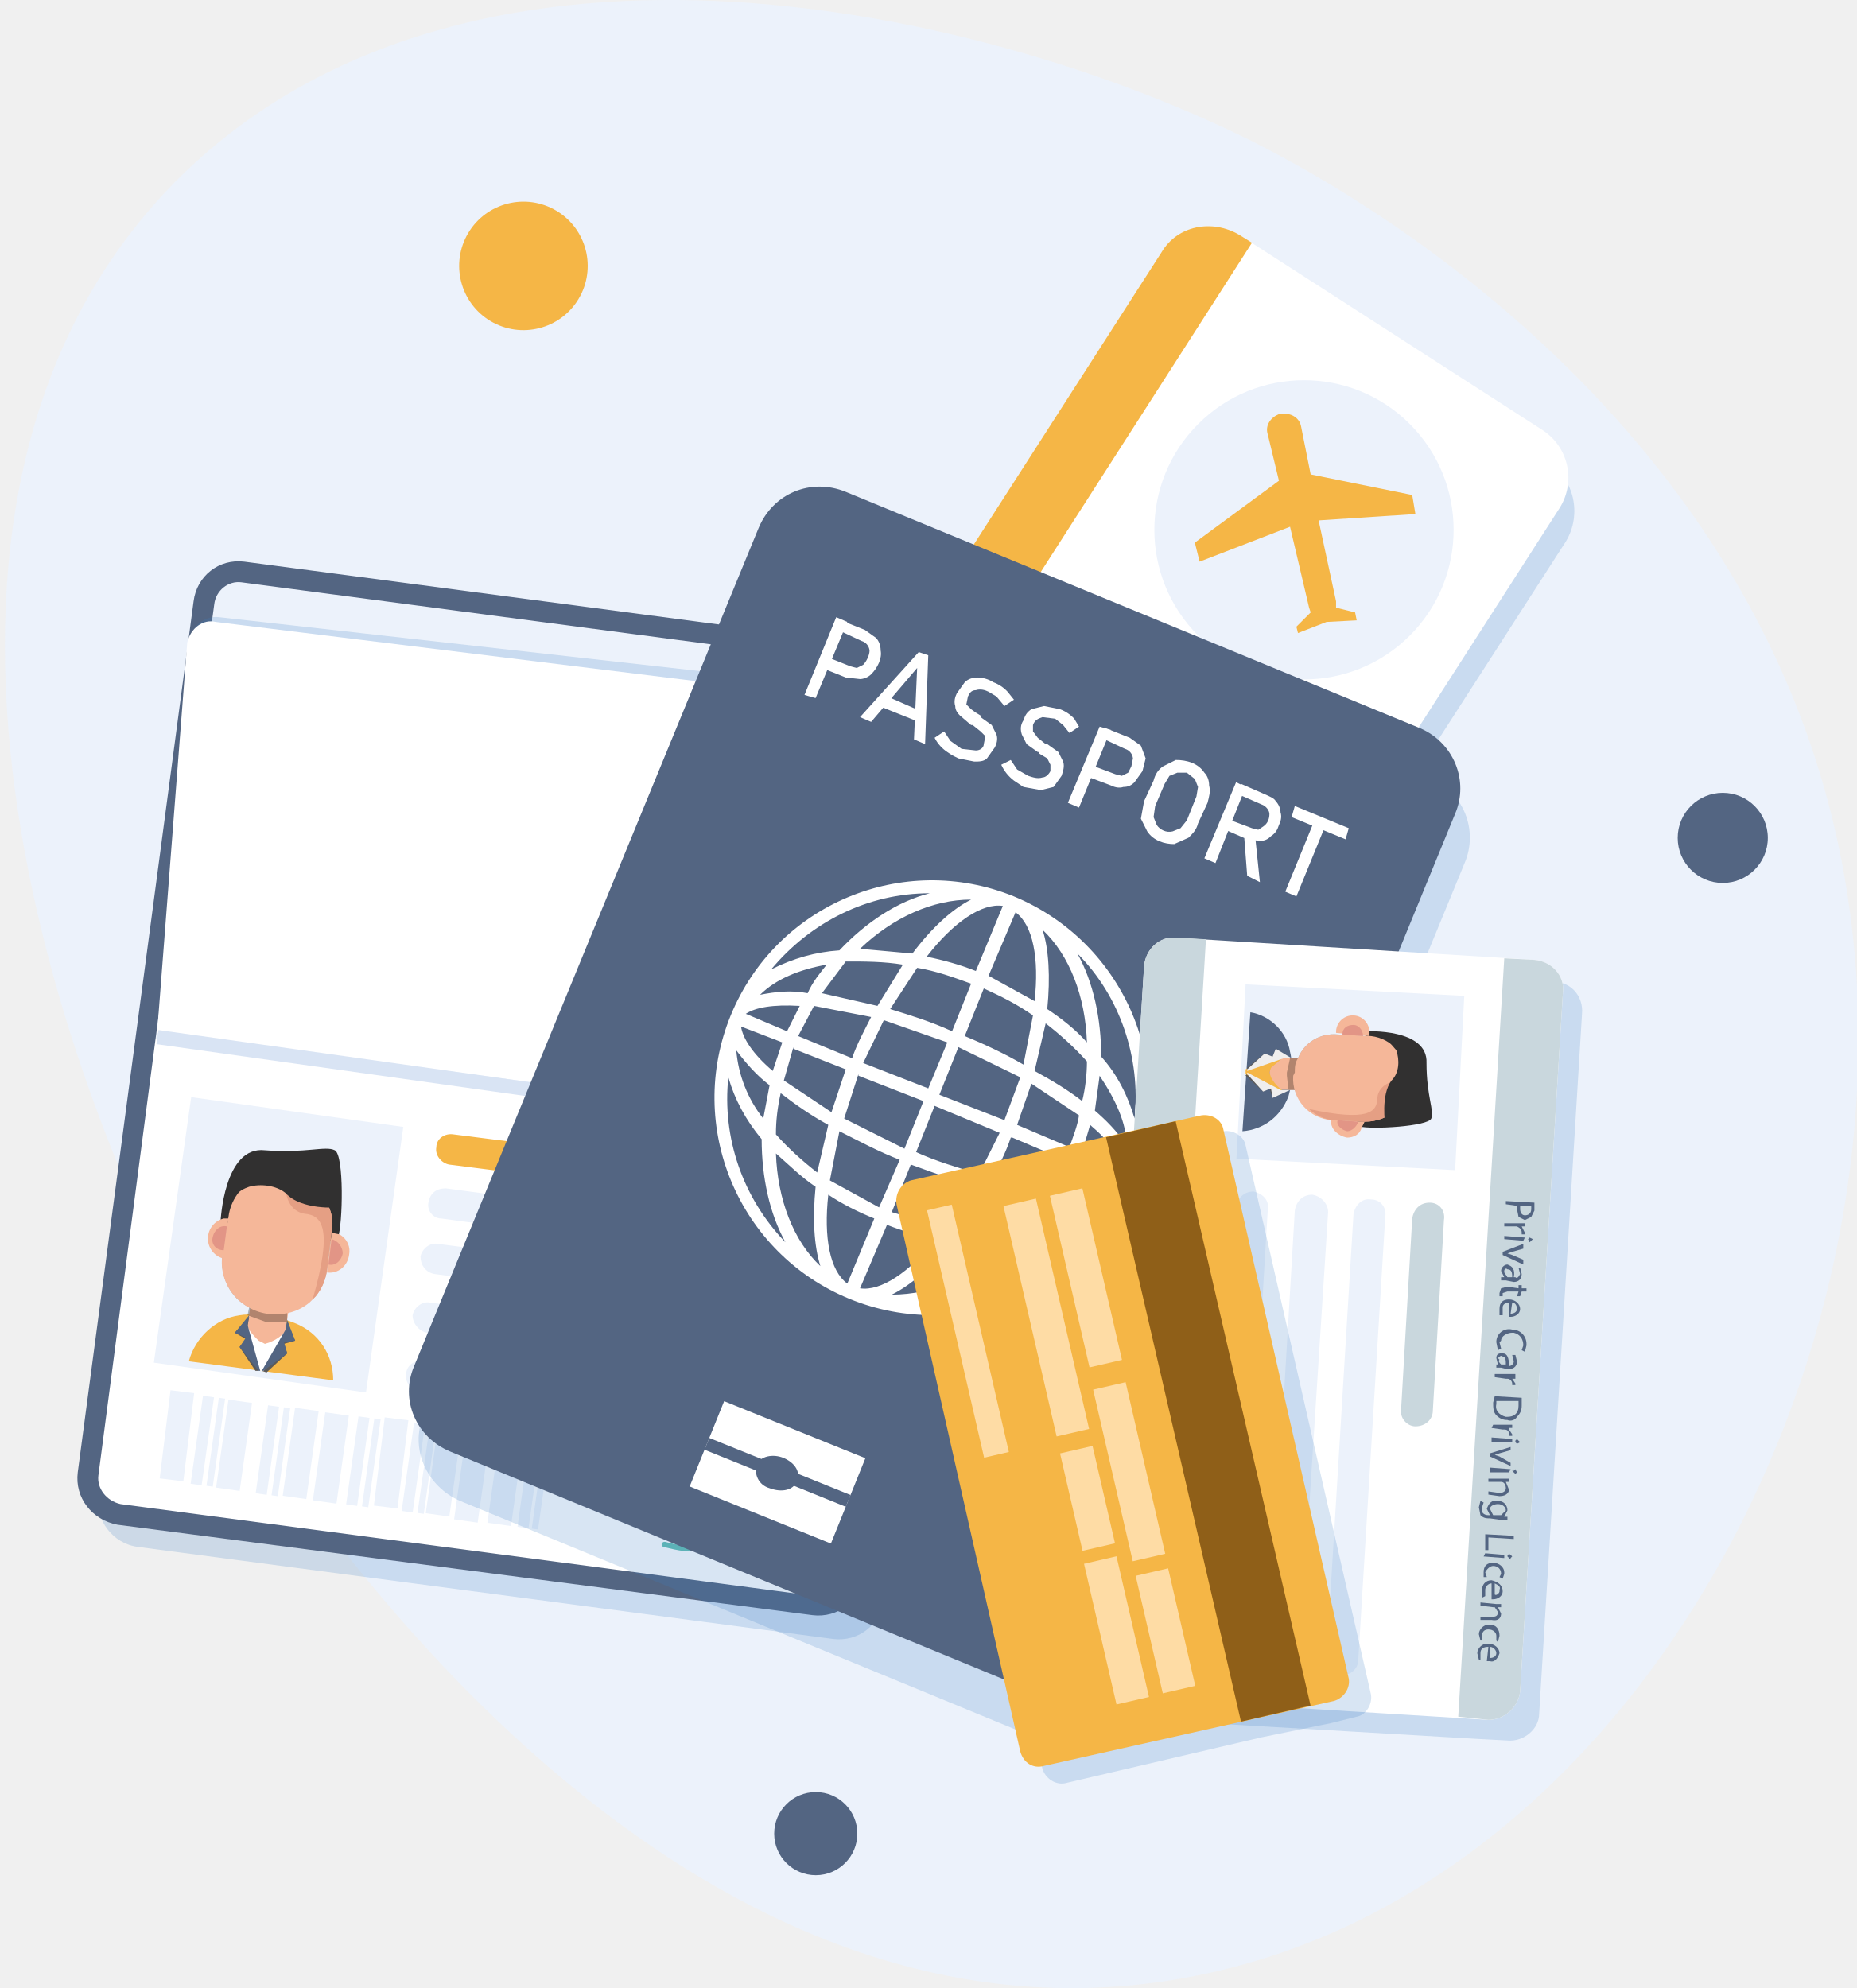
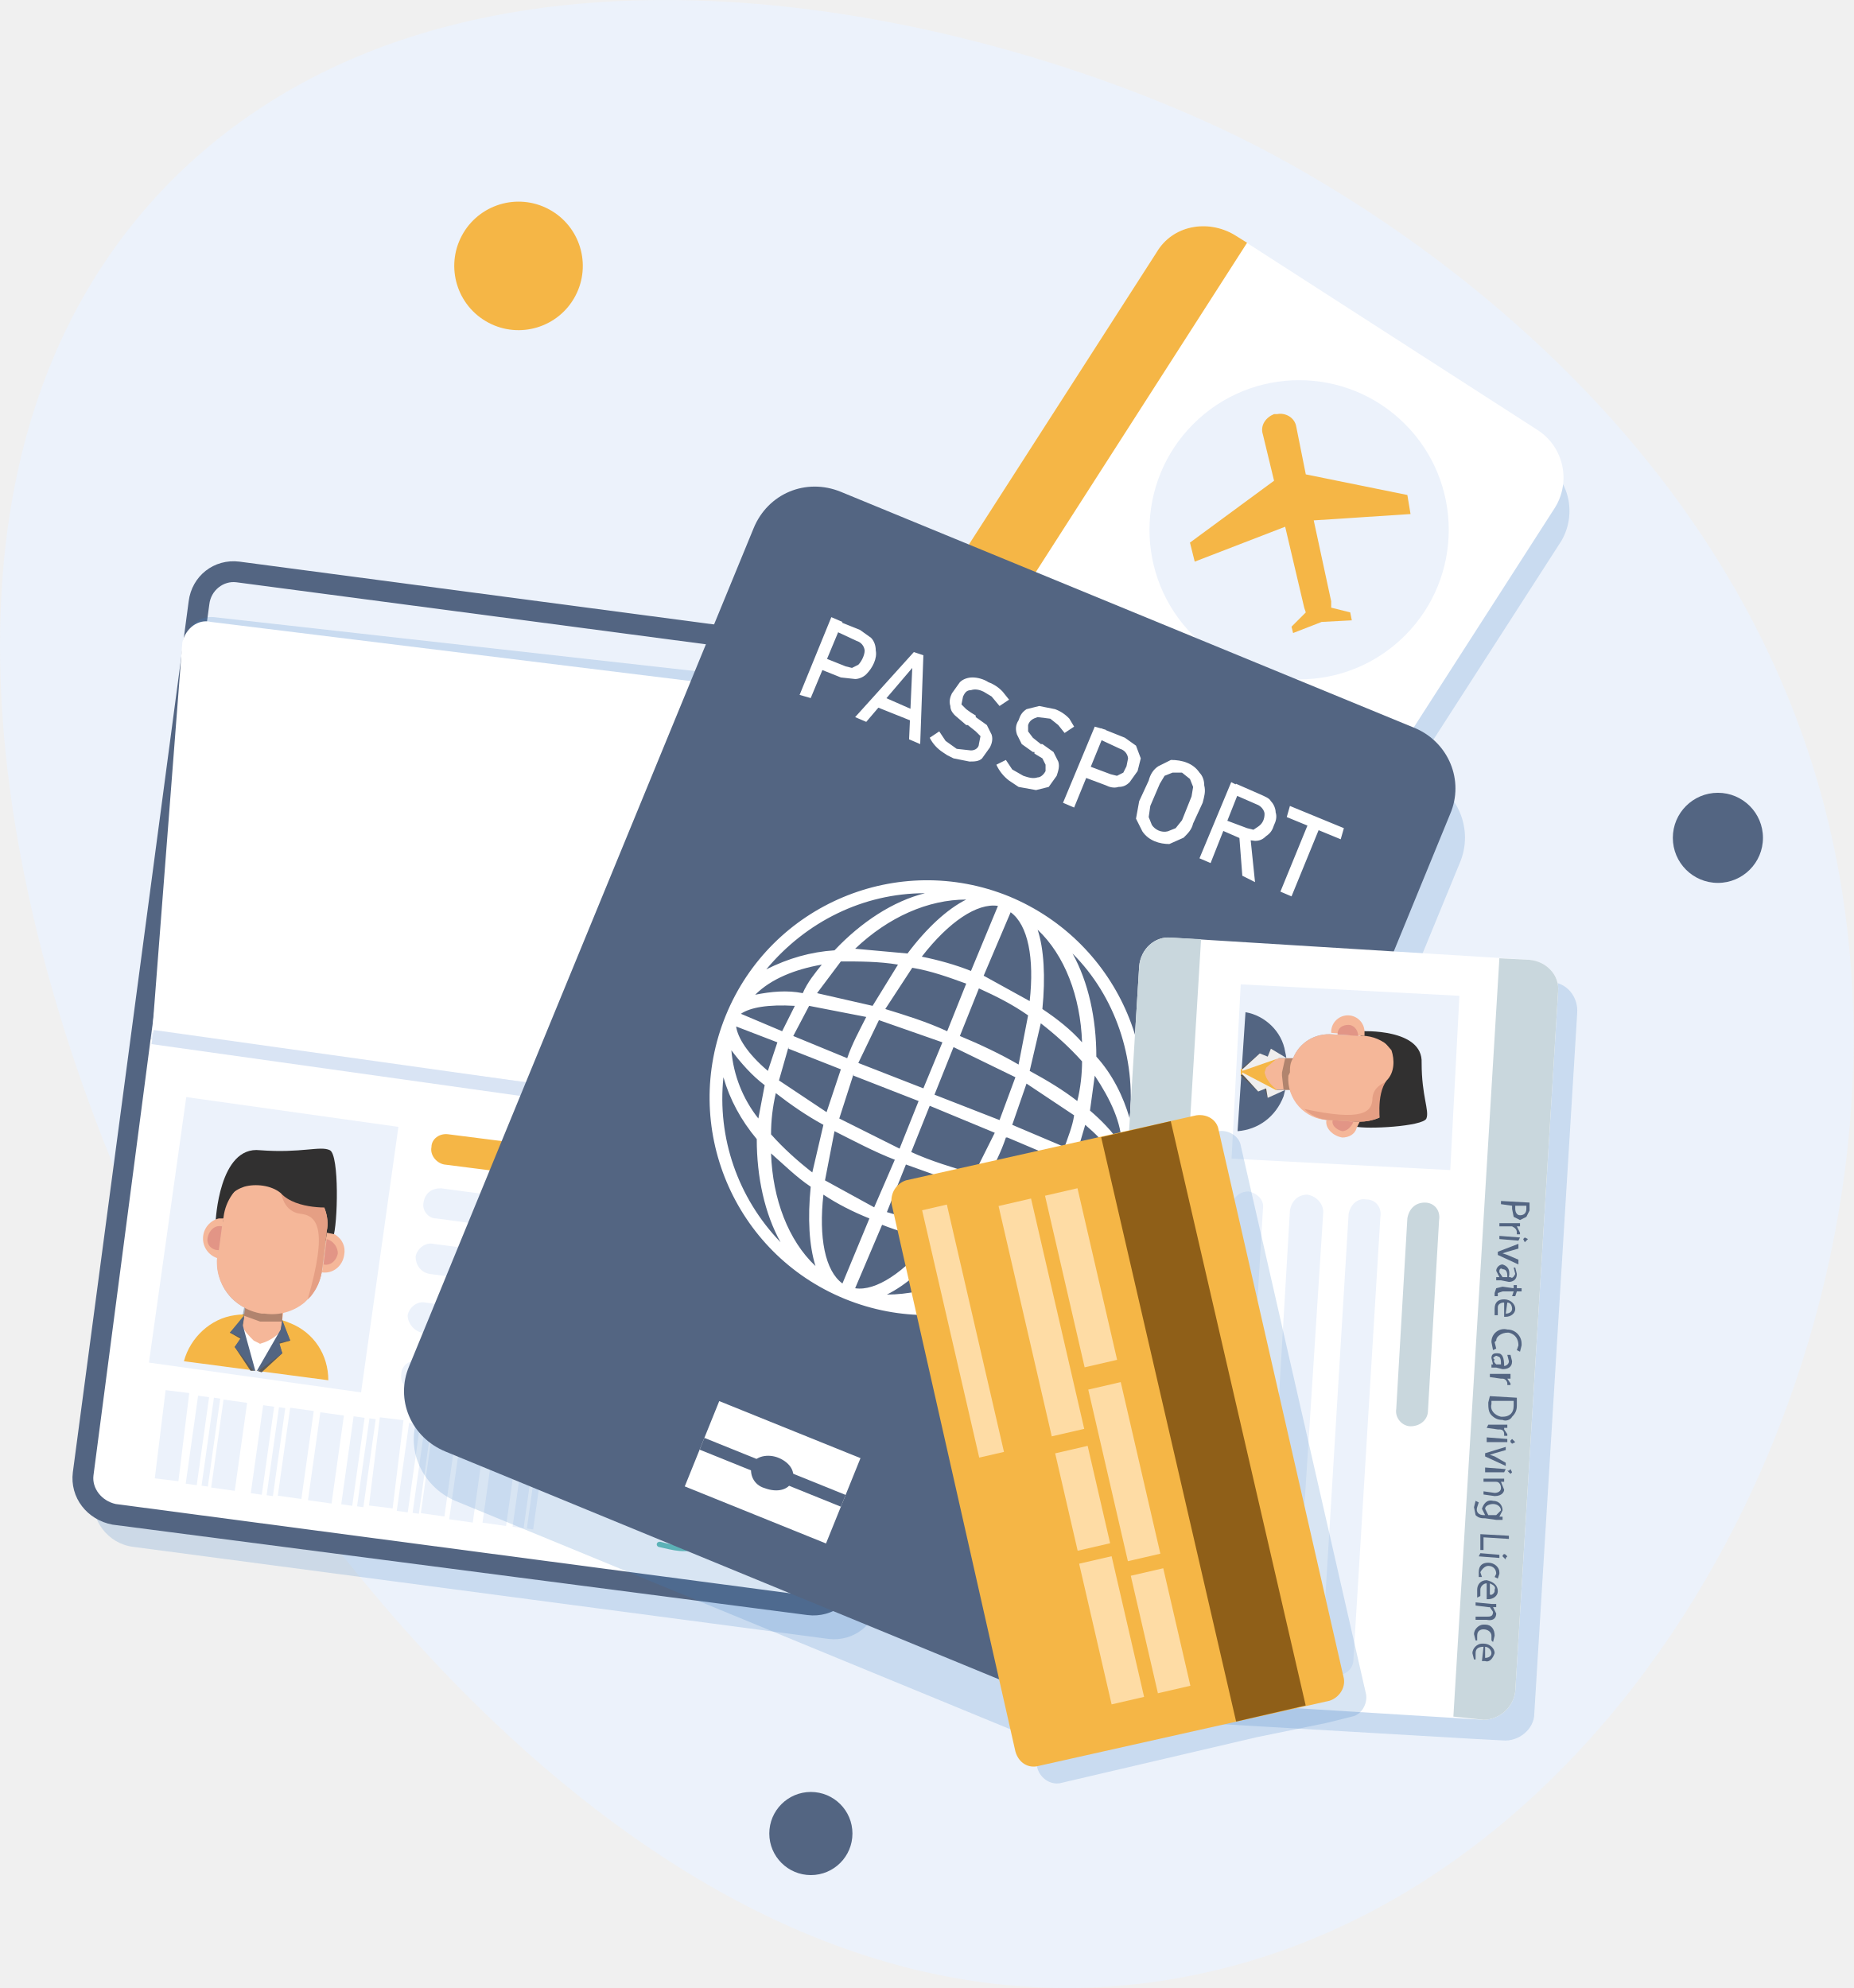
- <svg xmlns="http://www.w3.org/2000/svg" version="1.1" id="Layer_1" x="0" y="0" viewBox="0 0 1170 1253" xml:space="preserve">
+ <svg xmlns="http://www.w3.org/2000/svg" version="1.1" id="Layer_1" x="0" y="0" xml:space="preserve" viewBox="3.1 -0.01 1168.09 1253.08">
  <style>.st0{fill:#ecf2fb}.st1{opacity:.2;fill:#3a7ec1;enable-background:new}.st2{fill:#536582}.st3{fill:#fff}.st4{fill:#f5b646}.st5{fill:#313030}.st6{fill:#f5b799}.st7{opacity:.28;fill:#010101;enable-background:new}.st8{fill:#e29586}.st9{fill:#e59f84}.st10{fill:#5b5a5a}.st13{fill:#efeeee}.st14{fill:#c9d7dd}.st16{fill:#fedca5}</style>
  <g id="Layer_4">
    <path class="st0" d="M750 1246c280-53 454-388 416-670-41-313-329-463-379-488C613 2 291-68 110 115c-200 204-77 570 27 747 27 46 271 449 613 384z" />
    <path class="st1" d="m557 1008 73-549c2-16-9-30-25-32l-438-58c-16-2-30 9-33 25L62 943c-2 15 9 30 25 32l438 58c16 2 30-9 32-25z" />
    <path class="st2" d="m49 928 73-549c2-16 16-27 32-25l438 58c16 2 27 17 25 33l-72 549c-3 15-17 26-33 24L74 961c-16-3-27-17-25-33z" />
    <path class="st3" d="M62 930c-1 8 5 16 14 18l438 58c8 1 16-5 17-14l37-275-470-62-36 275z" />
    <path class="st0" d="m604 443-36 274-470-62 37-274c1-9 9-15 17-14l439 58c8 1 14 9 13 18z" />
    <path class="st1" d="m585 590-16 117-463-61 10-123 4-121c2-8 9-14 18-13l446 50c9 1 15 9 14 18l-13 133z" />
    <path class="st3" d="m574 446-438-54c-8-2-16 4-18 13L99 651l470 62 19-249c1-9-5-17-14-18z" />
    <path transform="rotate(-82 175 785)" class="st0" d="M91 718h169v135H91z" />
    <path class="st4" d="m210 870-91-12c4-15 17-27 32-29a33 33 0 0 1 11 0l14 2a46 46 0 0 1 10 3c15 6 24 20 24 36z" />
    <path class="st5" d="M139 770s2-48 28-45c26 2 38-3 44 0s5 47 2 55-74-10-74-10z" />
    <path class="st6" d="m182 825-2 13c-1 6-7 10-13 9-7-1-12-7-11-12l2-13c0-3 1-5 3-6l1-1 3-1a14 14 0 0 1 12 1l2 2 1 1c2 2 2 5 2 7z" />
    <path class="st7" d="m209 781-3 20c-2 13-12 24-25 26v6h-14l-11-4 1-5c-12-6-18-19-17-32l3-19c2-17 18-30 36-27h2c7 1 14 4 19 10 7 6 10 16 9 25z" />
    <path class="st6" d="m209 776-3 25c-1 6-3 11-7 16l-2 2-2 2a32 32 0 0 1-25 7h-2c-18-3-30-19-28-36l4-25a31 31 0 0 1 17-24c6-3 12-4 18-3l3 1a30 30 0 0 1 16 6l2 3c7 7 11 17 9 26z" />
    <path class="st6" d="M220 791c-1 7-7 12-14 11l3-25 5 1c5 3 7 8 6 13z" />
    <path class="st8" d="M216 790c-1 5-5 8-9 7l2-16c4 1 7 5 7 9z" />
    <path class="st6" d="m144 768-4 25a13 13 0 0 1 1-25h3z" />
    <path class="st8" d="M134 780c-1 4 2 8 7 8l2-15c-4-1-8 2-9 7 0-1 0-1 0 0z" />
    <path class="st9" d="m209 776-3 25c-1 6-3 11-7 16l-2 2c13-45 6-53-5-54-12-2-12-16-12-16l18-2 2 3c7 7 11 17 9 26z" />
    <path class="st10" d="m179 847 2 6-13 12-3-1 15-25 1-6 5 12z" />
    <path class="st3" d="m182 843-4 2v4l-10 13-2 2h-3l-2-5-6-12 1-4-3-3 2-6 1 2c1 3 4 6 7 9l4 2 3-1a27 27 0 0 0 11-8l1 5z" />
    <path class="st2" d="m179 846 2 7-15 11h-1l15-26 1-6 5 13z" />
    <path class="st10" d="M163 864h-2l-10-15 4-5-7-4 9-10-1 6z" />
    <path class="st2" d="M164 864h-1l-12-15 4-6-7-3 9-11-1 6z" />
    <path class="st5" d="M200 743s-15-7-18-7h-13c-6 1-16 6-16 6l-2 3-3 2v2l-2 3 1-1 1 3c2-3 6-5 9-6 7-2 17-1 23 4 10 11 33 9 33 9l-13-18z" />
    <path transform="rotate(-82 333 686)" fill="#d9e4f4" d="M328 450h9v474h-9z" />
    <path class="st4" d="m448 755-165-21c-5-1-9-6-8-11 0-5 5-9 11-8l165 21c5 1 9 6 8 11s-6 9-11 8z" />
    <path class="st0" d="m360 779-82-11c-5 0-9-5-8-10 1-6 5-9 11-9l82 11c5 1 9 6 8 11s-6 9-11 8zm153 55-239-31c-6-1-9-6-9-11 1-5 6-9 11-8l239 31c5 1 9 6 9 11-1 5-6 9-11 8zm-5 37-239-31c-5-1-9-6-9-11 1-5 6-9 11-8l239 31c5 1 9 6 8 11 0 5-5 9-10 8zm-5 37-239-31c-5-1-9-6-8-11 0-5 5-9 10-8l239 31c5 1 9 6 9 11-1 5-6 9-11 8z" />
    <path d="M391 954c6-1 23-5 20-15-3-9-14 6-13 12 3 10 19 3 24-1 12-7 21-18 26-31 1-1 0-2-1-2h-1c-8 4-14 10-19 17l-2 9 1 3c1 4 2 3-2 5l-1 2 1 1 9 3c3 0 7-2 10-4l-3-3-4 6 1 2c6 5 15 0 20-4l-3-1c-1 7-4 14-10 18-8 5-16 3-24 1-3-1-4 2-2 3 9 2 18 5 27 0 7-5 12-13 12-22 1-1 0-2-1-2h-1l-6 4-3 1c-2 0-3 0-3-3v-3h-3c-2 2-5 4-8 3l-6-3v4l5-4v-1c-1-4-3-5-2-10 2-3 3-6 6-8l13-11-3-2c-5 12-14 22-26 29-3 2-6 4-9 4-3 1-8 2-8-4l3-5c3-2 1 2 0 3l-4 2c-3 2-7 3-10 3l-2 3 2 1z" fill="#64bfb4" />
    <path transform="rotate(-83 112 905)" class="st0" d="M84 897h56v15H84z" />
    <path transform="rotate(-82 148 911)" class="st0" d="M120 903h56v15h-56z" />
    <path transform="rotate(-82 128 908)" class="st0" d="M100 904h56v7h-56z" />
    <path transform="rotate(-82 136 909)" class="st0" d="M108 907h56v4h-56z" />
    <path transform="rotate(-82 209 919)" class="st0" d="M181 911h56v15h-56z" />
    <path transform="rotate(-83 246 922)" class="st0" d="M218 915h56v15h-56z" />
    <path transform="rotate(-82 226 921)" class="st0" d="M198 917h56v7h-56z" />
    <path transform="rotate(-82 234 922)" class="st0" d="M206 920h56v4h-56z" />
    <path transform="rotate(-82 189 916)" class="st0" d="M161 909h56v15h-56z" />
    <path transform="rotate(-82 318 933)" class="st0" d="M290 926h56v15h-56z" />
    <path transform="rotate(-82 298 931)" class="st0" d="M270 923h56v15h-56z" />
    <path transform="rotate(-82 169 914)" class="st0" d="M141 910h56v7h-56z" />
    <path transform="rotate(-82 177 915)" class="st0" d="M149 913h56v4h-56z" />
    <path transform="rotate(-82 333 935)" class="st0" d="M305 932h56v7h-56z" />
    <path transform="rotate(-82 341 936)" class="st0" d="M313 934h56v4h-56z" />
    <path transform="rotate(-82 279 928)" class="st0" d="M252 921h56v15h-56z" />
    <path transform="rotate(-82 260 925)" class="st0" d="M232 922h56v7h-56z" />
    <path transform="rotate(-82 268 926)" class="st0" d="M240 925h56v4h-56z" />
    <path class="st1" d="M976 292 793 174l-8-5c-17-11-39-6-49 10L393 713c-11 17-6 39 10 49l9 6 182 117c17 11 39 6 50-11l216-336 6-9 121-188c10-17 5-39-11-49z" />
    <path class="st3" d="m781 148 191 123c17 11 21 33 11 49L640 854a36 36 0 0 1-49 11L399 742a36 36 0 0 1-10-49l343-534c10-17 32-21 49-11z" />
    <path class="st4" d="m781 148 8 5-381 594-9-5a36 36 0 0 1-10-49l343-534c10-17 32-21 49-11z" />
    <circle transform="rotate(-45 822 334)" class="st0" cx="821.9" cy="333.8" r="94.3" />
    <path transform="rotate(-57 752 444)" class="st0" d="M747 318h11v253h-11z" />
    <path class="st4" d="M608 521 473 730c-4 6-12 8-18 4-7-4-9-12-5-18l135-210c4-6 13-8 19-4s8 12 4 19z" />
    <path class="st0" d="m609 614-93 144c-4 6-12 8-19 4-6-4-8-13-4-19l93-144c4-6 12-8 18-4h1c6 4 8 13 4 19z" />
    <path transform="rotate(-57 627 630)" class="st0" d="M429 625h396v10H429z" />
    <path transform="rotate(-57 622 758)" class="st0" d="M611 724h23v67h-23z" />
    <path transform="rotate(-57 653 709)" class="st0" d="M637 676h32v67h-32z" />
    <path transform="rotate(-57 633 741)" class="st0" d="M627 707h11v67h-11z" />
    <path transform="rotate(-57 640 730)" class="st0" d="M636 696h8v67h-8z" />
    <path transform="rotate(-57 675 675)" class="st0" d="M664 642h23v67h-23z" />
    <path transform="rotate(-57 686 658)" class="st0" d="M680 624h11v67h-11z" />
    <path transform="rotate(-57 711 619)" class="st0" d="M695 586h32v67h-32z" />
    <path transform="rotate(-57 733 585)" class="st0" d="M722 552h23v67h-23z" />
    <path transform="rotate(-57 744 568)" class="st0" d="M738 534h11v67h-11z" />
    <path transform="rotate(-57 693 647)" class="st0" d="M689 614h8v67h-8z" />
    <path class="st4" d="m831 328 61-4-2-12-64-13-6-30c-1-6-7-9-12-8h-2c-5 2-9 7-7 13l7 29-53 39 3 12 57-22 12 51 1 3-9 9 1 4 18-7 19-1-1-5-12-3v-4l-11-51zm4 63z" />
    <path class="st1" d="M901 490 539 341c-22-9-46 1-55 22L267 892c-9 21 2 45 23 54l362 149c21 9 45-1 54-23l217-528c9-21-1-45-22-54z" />
    <path class="st2" d="M646 1064 284 915c-22-9-32-33-23-54l217-528c9-22 33-32 55-23l362 149c21 9 31 33 22 54l-217 529c-9 21-33 31-54 22z" />
    <path class="st3" d="M639 565a137 137 0 1 0 75 179c29-70-5-150-75-179zm76 140c-4-14-11-28-21-39 0-24-5-47-15-65 27 27 40 66 36 104zm-33 21 5-17c13 11 20 21 20 28l-25-11zm-8-3-33-14 9-26 30 20c-1 7-4 14-6 20zm-41-17-41-16 12-30 39 19-10 27zm-25-53 12-30c11 5 21 10 31 17l-6 31c-12-7-25-13-37-18zm15-38 17-40c11 8 15 29 12 56l-29-16zm-8-3c-10-4-21-7-31-9 17-22 35-34 48-32l-17 41zm-3 8-12 30c-13-6-26-10-39-14l17-26c12 2 23 6 34 10zm-15 37-12 29-41-16 13-27 40 14zm-60 10-34-14 10-19 36 7c-4 8-9 17-12 26zm-41-17-26-11c6-4 17-6 34-5l-8 16zm-29-3 26 10-6 18c-13-11-19-21-20-28zm33 14 33 13-9 27-30-20 6-21v1zm41 17 41 16-12 30-38-19 9-28v1zm26 53-13 30-31-17 6-31c12 6 25 13 38 18zm-16 37-17 41c-11-8-15-29-12-56 9 6 19 11 29 15zm8 4c10 4 21 7 31 9-17 21-35 33-48 31l17-40zm3-8 12-30 39 14-17 26-34-10zm15-37 12-30 41 17-13 26c-13-4-27-8-40-14v1zm61-10 33 14-10 19-36-7c5-9 9-17 12-26h1zm40 17 26 10c-5 5-17 7-34 6l8-16zm12-34 3-22c10 15 17 30 17 44-6-9-13-16-20-22zm-8-6c-9-7-19-13-30-19l7-30c9 7 18 15 26 24 0 8-1 17-3 25zm-22-58c2-20 1-38-3-50 17 16 27 42 28 71-7-8-16-15-25-21zm-85-35-33-3c21-20 46-31 70-31-12 6-25 18-37 34zm-6 7-16 26-35-8 15-20c12 0 24 0 36 2zm-60 18c-10-2-20-1-30 1 10-10 25-16 42-19-4 5-9 11-12 18zm-24 58-4 21a80 80 0 0 1-17-43c6 8 13 16 21 22zm7 5c9 7 19 14 30 20l-7 30c-9-7-18-15-26-24 0-9 1-17 3-26zm22 59c-2 20-1 37 3 50-17-16-27-42-28-71 8 7 16 15 25 21zm85 35 33 3a98 98 0 0 1-70 30c12-6 25-17 37-33zm6-7 16-26c12 3 23 6 35 7l-15 20c-12 1-24 0-36-1zm61-18c9 1 19 1 29-1a79 79 0 0 1-42 19l13-18zm-80-195c-20 5-40 18-57 36-15 1-29 5-43 12 25-30 61-48 100-48zM459 679c4 14 11 27 21 39 0 24 5 47 15 65-27-28-40-66-36-104zm129 142c20-6 40-18 57-36 15-1 29-5 43-12-25 30-61 47-100 48zm-61-432 7 3-20 48-7-2 20-49zm-6 25 15 6 4 1 4-2c2-2 4-6 4-9a7 7 0 0 0-5-6l-15-7 2-6 15 6 7 5c2 2 3 5 3 8 1 5-2 11-6 15-2 2-5 3-7 3l-9-1-15-6 3-7zm58-3 6 2-2 56-7-3 2-45-29 34-7-3 37-41zm-22 27 25 11-3 6-25-10 3-7zm43 38-3-2c-3-2-6-5-8-9l6-4 4 6 7 5 9 1c3 0 5-2 5-4l1-5-3-3-5-4h-1l-7-6c-1-1-3-3-3-6-1-3 0-6 1-8l5-7c2-2 5-3 8-3s7 1 10 3a23 23 0 0 1 9 6l4 5-6 4-5-6-5-3c-2-1-5-2-8-1-3 0-4 2-5 4l-1 5 3 3a47 47 0 0 0 6 4v1l7 5 3 6c1 3 0 6-1 8l-5 7c-2 2-5 2-8 2l-10-2-4-2zm42 18-3-2a26 26 0 0 1-8-10l6-3 4 6 7 4c3 1 6 2 9 1 2 0 4-2 5-4v-4l-2-4-5-3v-1h-1l-7-5-3-6c-1-3-1-6 1-9 1-3 2-5 5-7l8-2 10 2a23 23 0 0 1 9 6l3 5-6 4-4-5-5-4-8-1c-3 1-5 2-6 5v4l3 4 5 4h1l7 5 3 6c1 3 0 6-1 9l-5 7-8 2-11-2-3-2zm51-36 7 2-20 49-7-3 20-48zm-6 24 16 6 4 1 4-2 2-4 1-5a7 7 0 0 0-5-6l-15-7 3-6 15 6 7 5 3 8-2 8-5 7c-2 2-4 3-7 3-3 1-6 0-8-1l-16-6 3-7zm36 42-4-8 2-11 6-13c1-4 3-7 6-9l8-4c7 0 14 2 18 8 2 2 3 5 3 8 1 4 0 7-1 11l-6 13c-1 4-3 6-6 9l-9 4c-6 0-13-2-17-8zm16 0 5-2 4-5 6-15 1-6-2-5-5-4h-6l-5 2-3 5-6 14-1 7 2 5c2 3 6 5 10 4zm40-31 6 3-19 48-7-3 20-48zm-6 23 16 6 4 1 3-2c3-2 4-5 4-8 0-2-2-5-5-6l-16-7 3-6 16 7c2 1 5 2 6 4 2 2 3 5 3 7 1 3 0 6-1 8-1 3-2 5-5 7-2 2-4 3-7 3l-8-1-16-7 3-6zm11 10 7 1 3 29-8-4-2-26zm32-18 34 14-2 7-34-14 2-7zm12 10 7 3-18 44-7-3 18-44z" />
    <path transform="rotate(-68 490 928)" class="st3" d="M461 880h58v96h-58z" />
    <path transform="rotate(-68 490 928)" class="st2" d="M486 880h8v96h-8z" />
    <path class="st2" d="M502 934c-2 5-9 7-17 4-7-2-10-9-8-15 2-5 10-7 17-4s11 9 8 15z" />
    <path class="st1" d="m970 1080 27-441c1-11-7-20-17-20l-226-14c-11-1-20 7-21 18l-27 440c0 11 8 20 18 20l19 2 188 11 19 1c10 1 20-7 20-17z" />
    <path class="st3" d="m938 1084-226-14c-11-1-19-10-18-20l27-441c1-11 10-19 20-18l226 14c11 1 19 10 18 20l-27 441c-1 10-10 18-20 18z" />
    <path transform="rotate(-87 851 679) scale(1.00002)" class="st0" d="M796 610h110v138H796z" />
    <path class="st2" d="m783 713 5-75c12 2 23 12 25 25a33 33 0 0 1 1 8l-1 12v4l-1 4c-5 13-16 21-29 22z" />
    <path class="st5" d="M861 650s39-2 38 20c0 21 5 30 3 35s-38 7-45 5 4-60 4-60z" />
    <path class="st6" d="M819 687h-11c-5-1-8-5-8-11 0-5 4-9 9-9h11c2 1 4 1 5 3a11 11 0 0 1 3 8 11 11 0 0 1-3 7h-1c-2 2-3 2-5 2z" />
    <path class="st7" d="m856 707-16-1c-11-1-20-8-24-19h-4l-1-9v-2l2-9h5c4-10 14-16 25-15l16 1c14 1 25 13 24 27v2c0 6-3 12-7 16-5 6-12 9-20 9z" />
    <path class="st6" d="m860 707-20-1a26 26 0 0 1-25-28l1-2c0-3 0-6 2-9 4-10 14-16 25-15l21 1a26 26 0 0 1 23 27v2a26 26 0 0 1-4 13l-2 3c-5 6-13 9-21 9z" />
    <path class="st6" d="M849 717c-6-1-11-6-10-11l21 1-2 4c-1 4-5 6-9 6z" />
    <path class="st8" d="M849 713c-4-1-7-4-6-7l13 1c-1 3-4 6-7 6z" />
    <path class="st6" d="m863 653-21-2a10 10 0 0 1 21-1v3z" />
    <path class="st8" d="M853 646c-4 0-7 2-7 6l13 1c0-4-3-7-6-7z" />
    <path class="st9" d="m860 707-20-1a26 26 0 0 1-15-7c37 8 43 2 43-7 1-10 13-11 13-11l2 14-2 3c-5 6-13 9-21 9z" />
    <path class="st10" d="m800 686-4 2-11-10 1-2 21 11h5l-10 5z" />
    <path class="st4" d="m804 688-2-2h-4l-11-8-2-1v-3l4-2 10-5h3l3-2 4 1-1 1-7 6-1 3 1 3a22 22 0 0 0 7 8l-4 1z" />
    <path class="st13" d="m801 686-5 2-10-11v-1l21 11h6l-11 5z" />
    <path class="st10" d="M786 674v-1l11-9 5 2 2-5 9 6h-5z" />
    <path class="st13" d="M786 675v-1l11-10 5 2 2-5 10 6h-5z" />
    <path class="st5" d="m886 698 5-16-1-10c-1-5-6-13-6-13l-2-2-2-2h-2l-2-1v1h-2l6 7c2 6 2 14-3 19-7 9-4 28-4 28l13-11z" />
    <path class="st14" d="m938 1084-19-2 29-478 19 1c11 1 19 10 18 20l-27 441c-1 10-10 18-20 18zm-207-13-19-1c-11-1-19-10-18-21l27-440c1-11 10-19 20-18l19 1-29 479z" />
    <path class="st2" d="M967 758v5l-2 4-4 2-4-2-1-5v-2l-7-1v-2l18 1zm-9 2v2c0 2 1 4 3 4s4-1 4-4v-2h-7zm-1 11h4v2h-2l2 4v1h-2v-1c0-2-1-3-3-4h-8v-2h9zm7 12-1-2 1-1 2 1-2 2zm-16-4 13 1-1 2-12-1v-2zm12 8-7 2-3 1 3 1 7 3v3l-13-6v-2l13-5v3zm-14 18h2l-2-4c0-2 2-4 4-4 3 1 5 3 4 8h1c1 1 2 0 3-2l-1-4h1l1 4c0 4-3 5-5 5l-5-1h-3v-2zm7 0c0-2 0-5-3-5-1-1-2 0-2 1v1l2 3h3zm9 9h-3l-1 3h-2l1-3h-7l-3 1v2h-2v-2l1-3 4-1 7 1v-2h2v2h3v2zm-11 7c-2 0-4 1-4 3v5h-2v-4c0-4 2-6 6-6s7 3 7 6-3 5-6 5h-1v-9zm1 7c2 0 4-1 4-3s-1-4-3-4l-1 7zm-8 23-1-5a8 8 0 0 1 10-8c5 0 9 4 9 9v1l-1 4-2-1 1-3c0-4-2-7-6-8h-1c-3 0-7 2-7 5l-1 1 1 4-2 1zm-1 9h1l-1-4c0-2 1-3 3-3h1c3 0 4 3 4 8 1 0 3-1 3-3l-1-4h2l1 4c0 4-3 5-6 5l-4-1h-3v-2zm6 0c0-2 0-5-2-5-1-1-2 0-3 1l1 1c-1 1 0 2 1 3h3zm2 6h4v3h-2l2 3v1h-2v-1c0-1-1-3-3-3h-1l-7-1v-2h9zm8 15v5c0 3-1 5-3 7-1 2-4 3-6 2-3 0-5-1-7-3s-2-5-2-8l1-4 17 1zm-16 2v2c-1 4 2 7 6 8h1c4 0 7-2 7-7v-3h-14zm6 15h4v2h-2v1l2 3v1h-2v-1c0-2-1-3-3-3h-1l-7-1 1-2h8zm7 12-1-1v-1l1-1 2 2-2 1zm-16-4 13 1v2h-13v-3zm12 8-7 2-3 1 3 1 7 4v2l-13-6v-2l13-4v2zm3 15-2-2h1l1-1 1 2-1 1zm-16-4 13 1-1 2h-12v-3zm9 7h3v2h-2l2 5c0 1-1 4-6 4l-7-1v-2l7 1c2 0 4-1 4-3s-1-4-3-4h-8v-2h10zm2 26h-4l-7-1c-2 0-4 0-6-2l-1-5 1-4 2 1-1 3c-1 3 1 5 4 5h1l-2-4c1-3 3-6 7-5 4 0 6 3 6 6l-2 4h2v2zm-5-3h1l3-3c0-2-2-4-5-4-2 0-5 1-5 3l2 4h4zm9 13v2l-16-1v8h-2v-10l18 1zm-2 15-2-2c0-1 1-2 2-1l1 1-1 1v1zm-16-4 12 1v2l-13-1 1-2zm-1 15v-3c0-4 2-6 6-6s7 3 7 6v1l-1 3-2-1 1-2c0-3-2-5-5-5-2 0-4 2-5 4l1 3h-2zm5 4c-2 0-4 2-4 4v4l-2 1v-5c0-3 2-6 6-6 4 1 7 3 7 7 0 3-3 5-6 5h-1v-10zm2 7c1 1 3-1 3-2v-1c1-2-1-3-3-4v7zm1 6h3v2h-2l2 4c0 2-1 5-6 4h-7v-2h7c2 0 4 0 4-3l-2-3h-1l-8-1v-2l10 1zm-10 23-1-4c0-3 3-6 6-6h1c4 0 6 3 6 7l-1 4-1-1v-3c0-2-2-4-5-4-2 0-4 1-4 4v3h-1zm5 4c-3 0-5 1-5 4v4h-1l-1-4c0-3 3-6 6-6h1c4 0 7 3 7 6-1 3-3 6-6 5h-2l1-9zm1 7c2 0 4-1 4-3s-2-4-4-4v7z" />
    <path class="st14" d="m883 888 7-120c1-6 5-10 11-10s10 5 9 11l-7 120c0 6-5 10-11 10-5 0-10-5-9-11z" />
    <path class="st0" d="m836 1045 17-280c1-5 5-10 11-9 6 0 10 5 9 11l-17 279c0 6-5 10-11 10-5 0-9-5-9-11zm-31-95 11-187c1-6 5-10 11-10 6 1 10 6 10 11l-12 187c-1 6-5 10-11 10-5 0-10-5-9-11zm-40 45 14-234c1-6 5-10 11-10 5 1 10 5 9 11l-14 234c0 6-5 10-11 10-5-1-10-6-9-11z" />
    <path class="st1" d="m864 1068-79-346c-1-6-8-10-14-9l-183 42c-7 1-11 7-9 14l78 346c2 6 8 10 14 9l124-29 44-9 16-4c6-1 10-8 9-14z" />
    <path class="st4" d="m841 1072-183 41c-7 2-13-2-15-9l-78-345c-1-7 3-13 9-15l183-41c7-1 13 3 14 9l79 346c1 6-3 12-9 14z" />
    <path transform="rotate(-13 761 896)" fill="#8f5f18" d="M739 707h45v378h-45z" />
    <path transform="rotate(-13 684 806)" class="st16" d="M674 750h21v111h-21z" />
    <path transform="rotate(-13 610 839)" class="st16" d="M602 759h16v160h-16z" />
    <path transform="rotate(-13 712 927)" class="st16" d="M701 872h21v111h-21z" />
    <path transform="rotate(-13 734 1028)" class="st16" d="M724 990h21v76h-21z" />
    <path transform="rotate(-13 659 831)" class="st16" d="M649 756h21v149h-21z" />
    <path transform="rotate(-13 685 945)" class="st16" d="M675 913h21v63h-21z" />
    <path transform="rotate(-13 704 1027)" class="st16" d="M693 982h21v91h-21z" />
    <circle class="st2" cx="514.1" cy="1155.7" r="26.2" />
    <circle class="st2" cx="1085.7" cy="528.1" r="28.4" />
    <circle transform="rotate(-62 330 168)" class="st4" cx="330.3" cy="167.7" r="40.5" />
  </g>
</svg>
